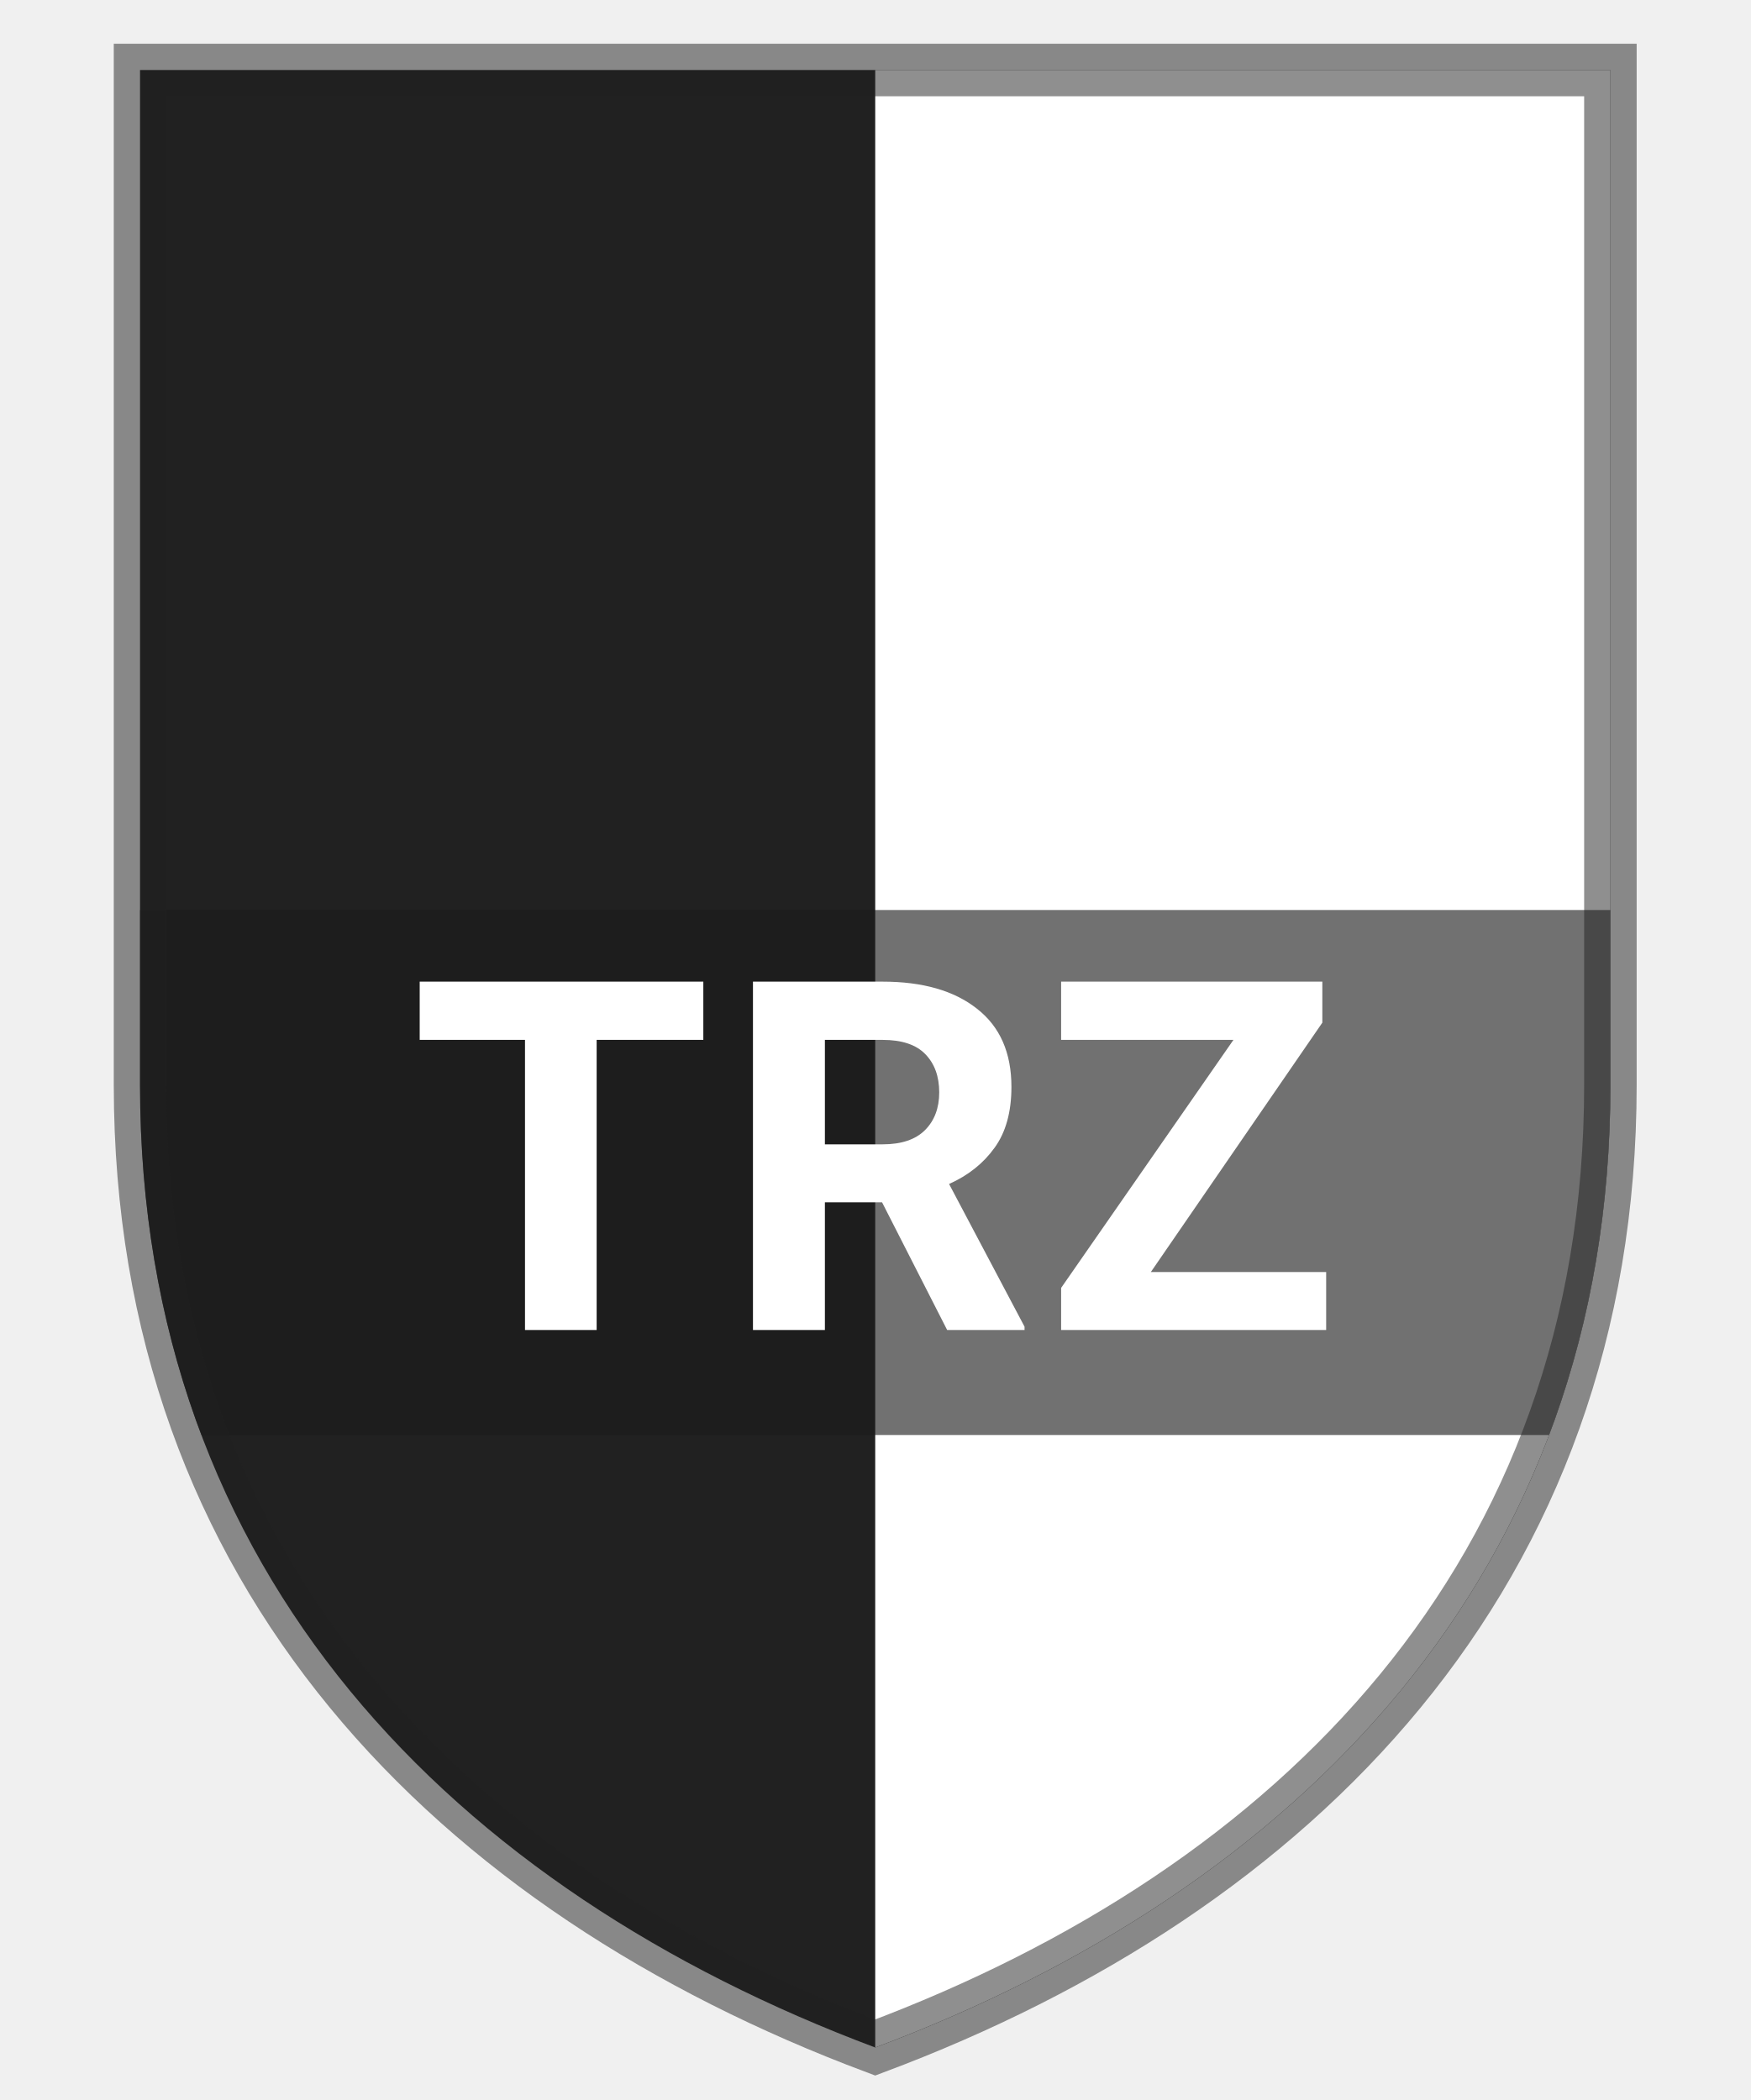
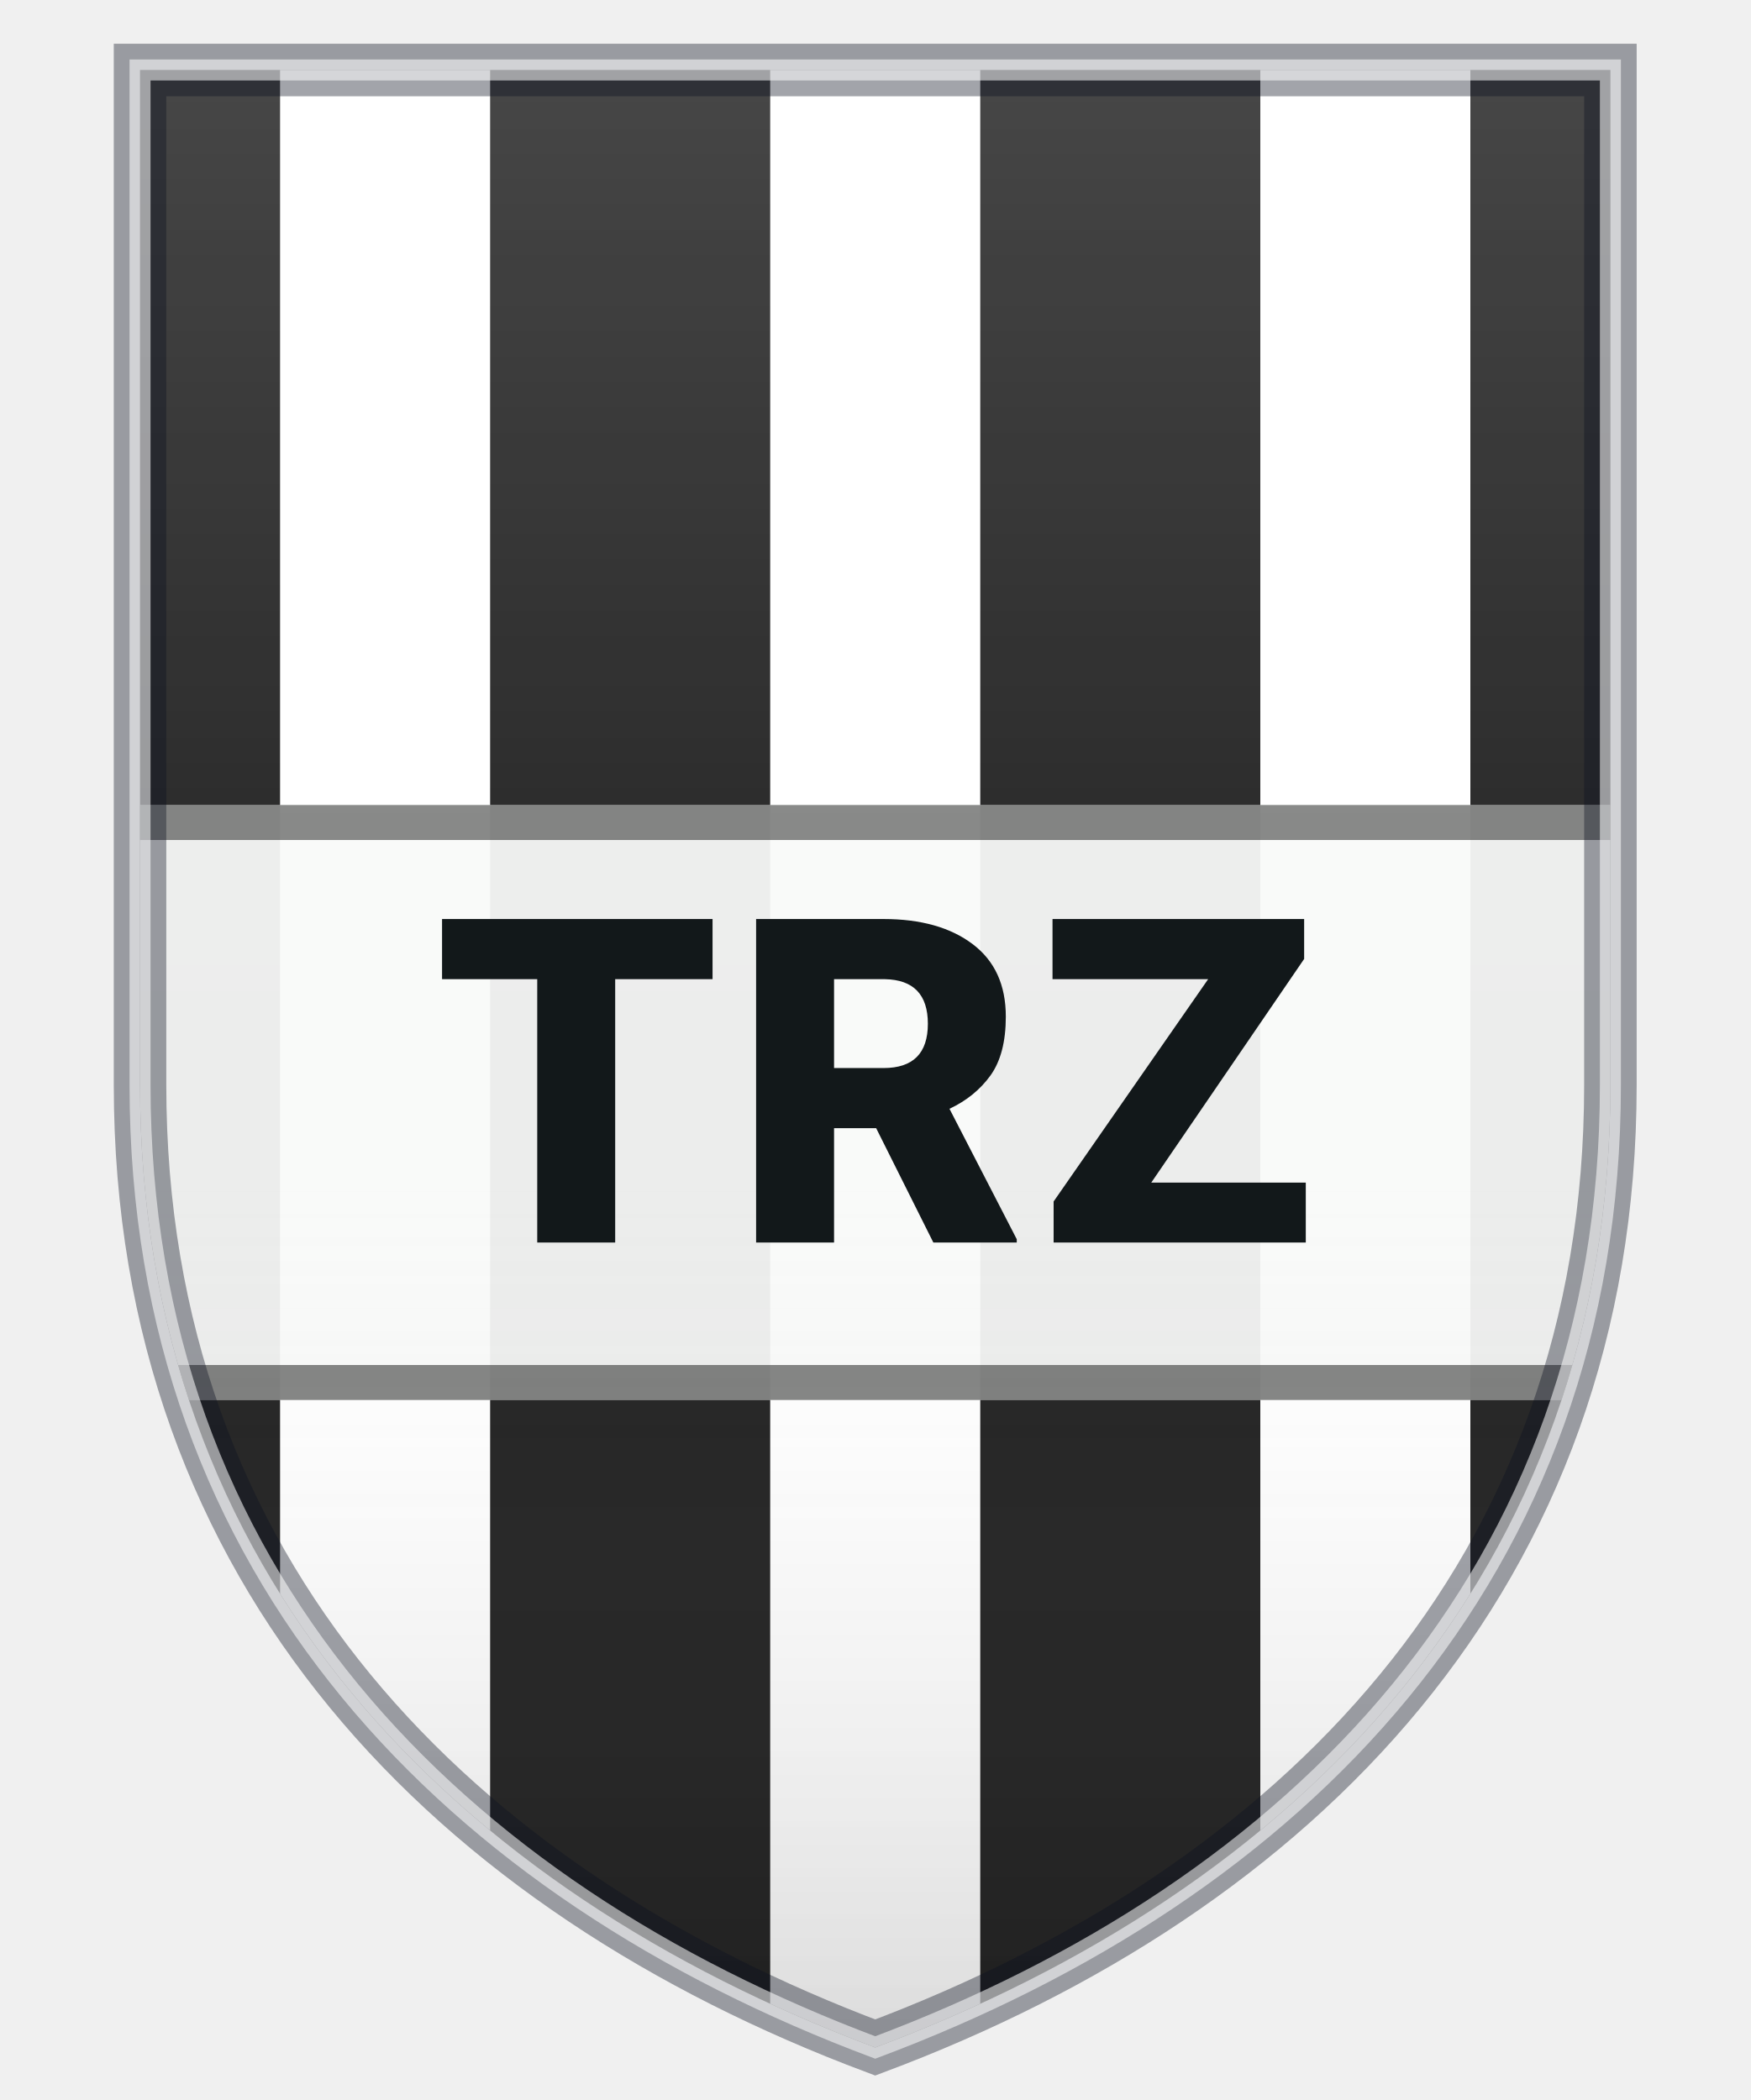
<svg xmlns="http://www.w3.org/2000/svg" viewBox="0 0 100 120" width="100" height="120" role="img" data-generico="1" aria-label="Escudo do Treze">
-   <clipPath id="escudo">
-     <path d="M8 4 H92 V62 C92 90 74 108 50 117 C26 108 8 90 8 62 Z" />
-   </clipPath>
+   <defs>
+     <clipPath id="escudo">
+       <path d="M8 4 H92 V62 C92 90 74 108 50 117 C26 108 8 90 8 62 Z" />
+     </clipPath>
+     <linearGradient id="volume" x1="0" y1="0" x2="0" y2="1">
+       <stop offset="0" stop-color="#FFFFFF" stop-opacity=".18" />
+       <stop offset=".55" stop-color="#FFFFFF" stop-opacity="0" />
+       <stop offset="1" stop-color="#000000" stop-opacity=".16" />
+     </linearGradient>
+   </defs>
  <g clip-path="url(#escudo)">
    <path d="M8 4 H92 V62 C92 90 74 108 50 117 C26 108 8 90 8 62 Z" fill="#212121" />
-     <path d="M50 4 H92 V62 C92 90 74 108 50 117 Z" fill="#FFFFFF" />
-     <rect x="0" y="52" width="100" height="30" fill="#1A1A1A" fill-opacity=".62" />
-     <text x="50" y="76" text-anchor="middle" font-family="system-ui, -apple-system, 'Segoe UI', Roboto, sans-serif" font-size="28" font-weight="700" letter-spacing="0.5" fill="#FFFFFF">TRZ</text>
+     <rect x="16" y="0" width="12" height="120" fill="#FFFFFF" />
+     <rect x="44" y="0" width="12" height="120" fill="#FFFFFF" />
+     <rect x="72" y="0" width="12" height="120" fill="#FFFFFF" />
+     <rect x="0" y="46" width="100" height="34" fill="#F8FAF9" fill-opacity=".94" />
+     <rect x="0" y="46" width="100" height="2" fill="#212121" fill-opacity=".55" />
+     <rect x="0" y="78" width="100" height="2" fill="#212121" fill-opacity=".55" />
+     <rect x="0" y="0" width="100" height="120" fill="url(#volume)" />
+     <text x="50" y="71" text-anchor="middle" font-family="system-ui, -apple-system, 'Segoe UI', Roboto, sans-serif" font-size="26" font-weight="800" letter-spacing="0.6" fill="#12181A">TRZ</text>
  </g>
-   <path d="M8 4 H92 V62 C92 90 74 108 50 117 C26 108 8 90 8 62 Z" fill="none" stroke="#212121" stroke-opacity=".5" stroke-width="3" />
+   <path d="M8 4 H92 V62 C92 90 74 108 50 117 C26 108 8 90 8 62 Z" fill="none" stroke="#0B1220" stroke-opacity=".38" stroke-width="3" />
+   <path d="M8 4 H92 V62 C92 90 74 108 50 117 C26 108 8 90 8 62 Z" fill="none" stroke="#FFFFFF" stroke-opacity=".55" stroke-width="1.2" />
</svg>
